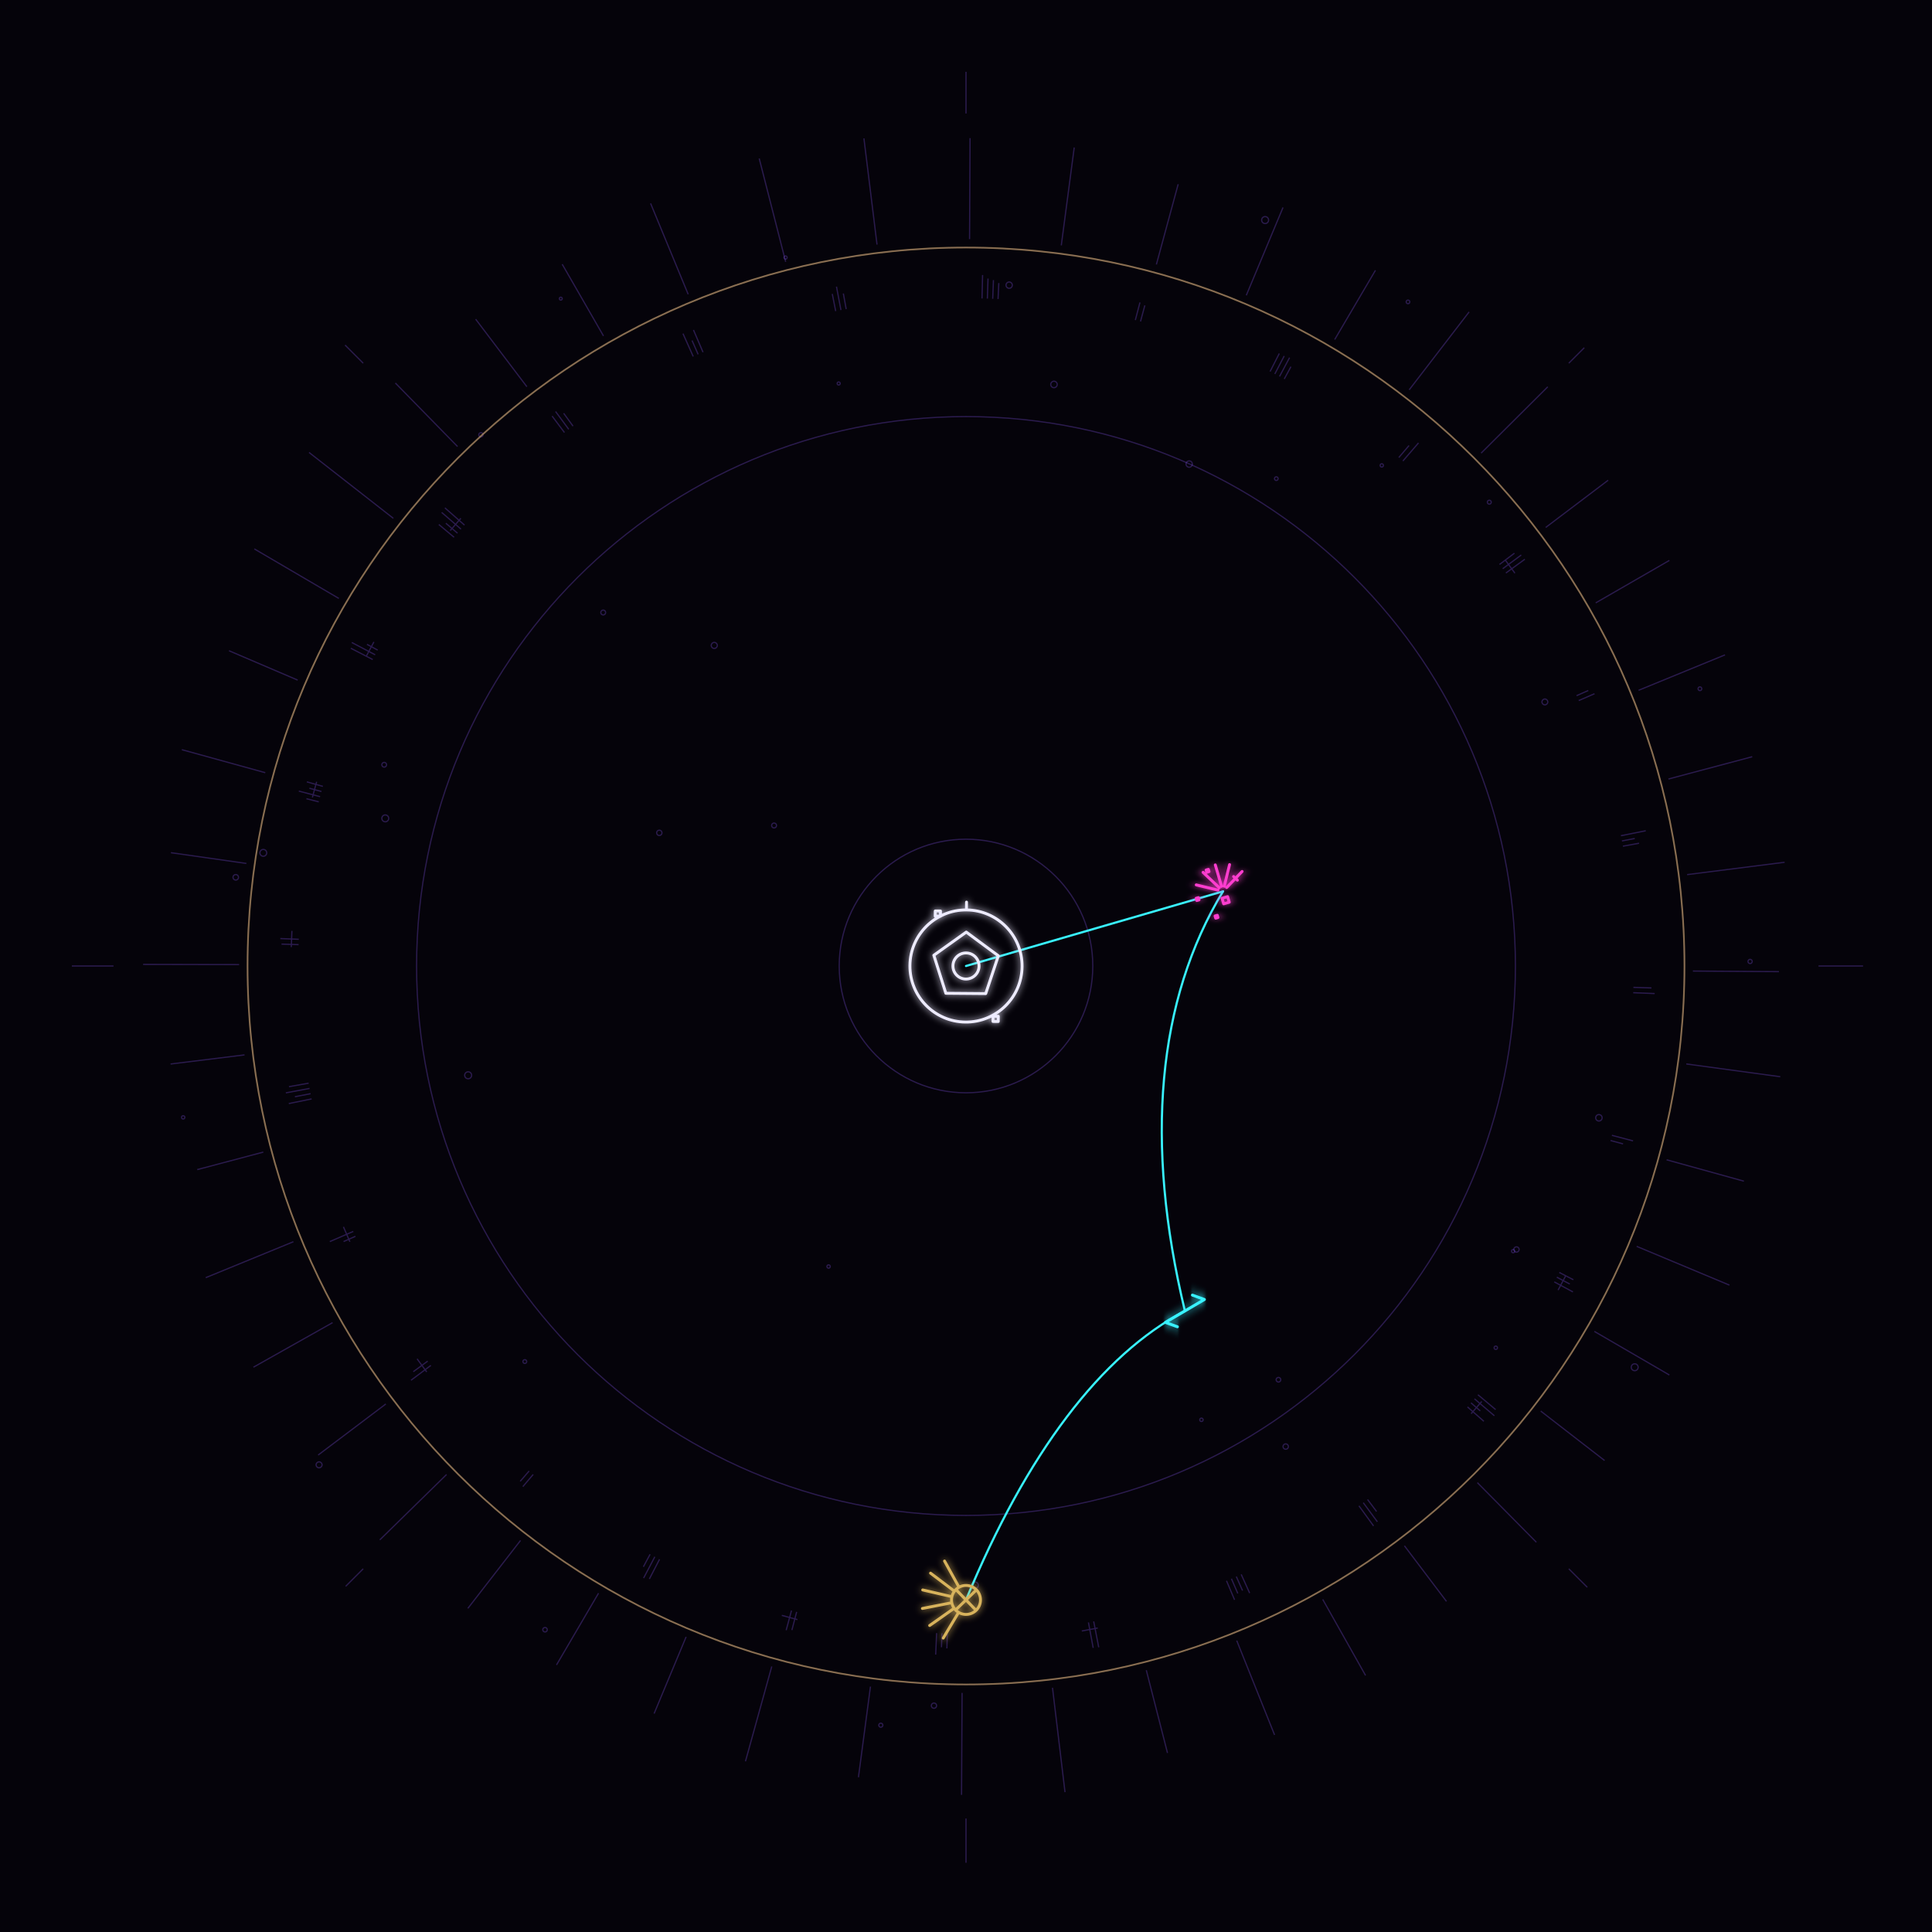
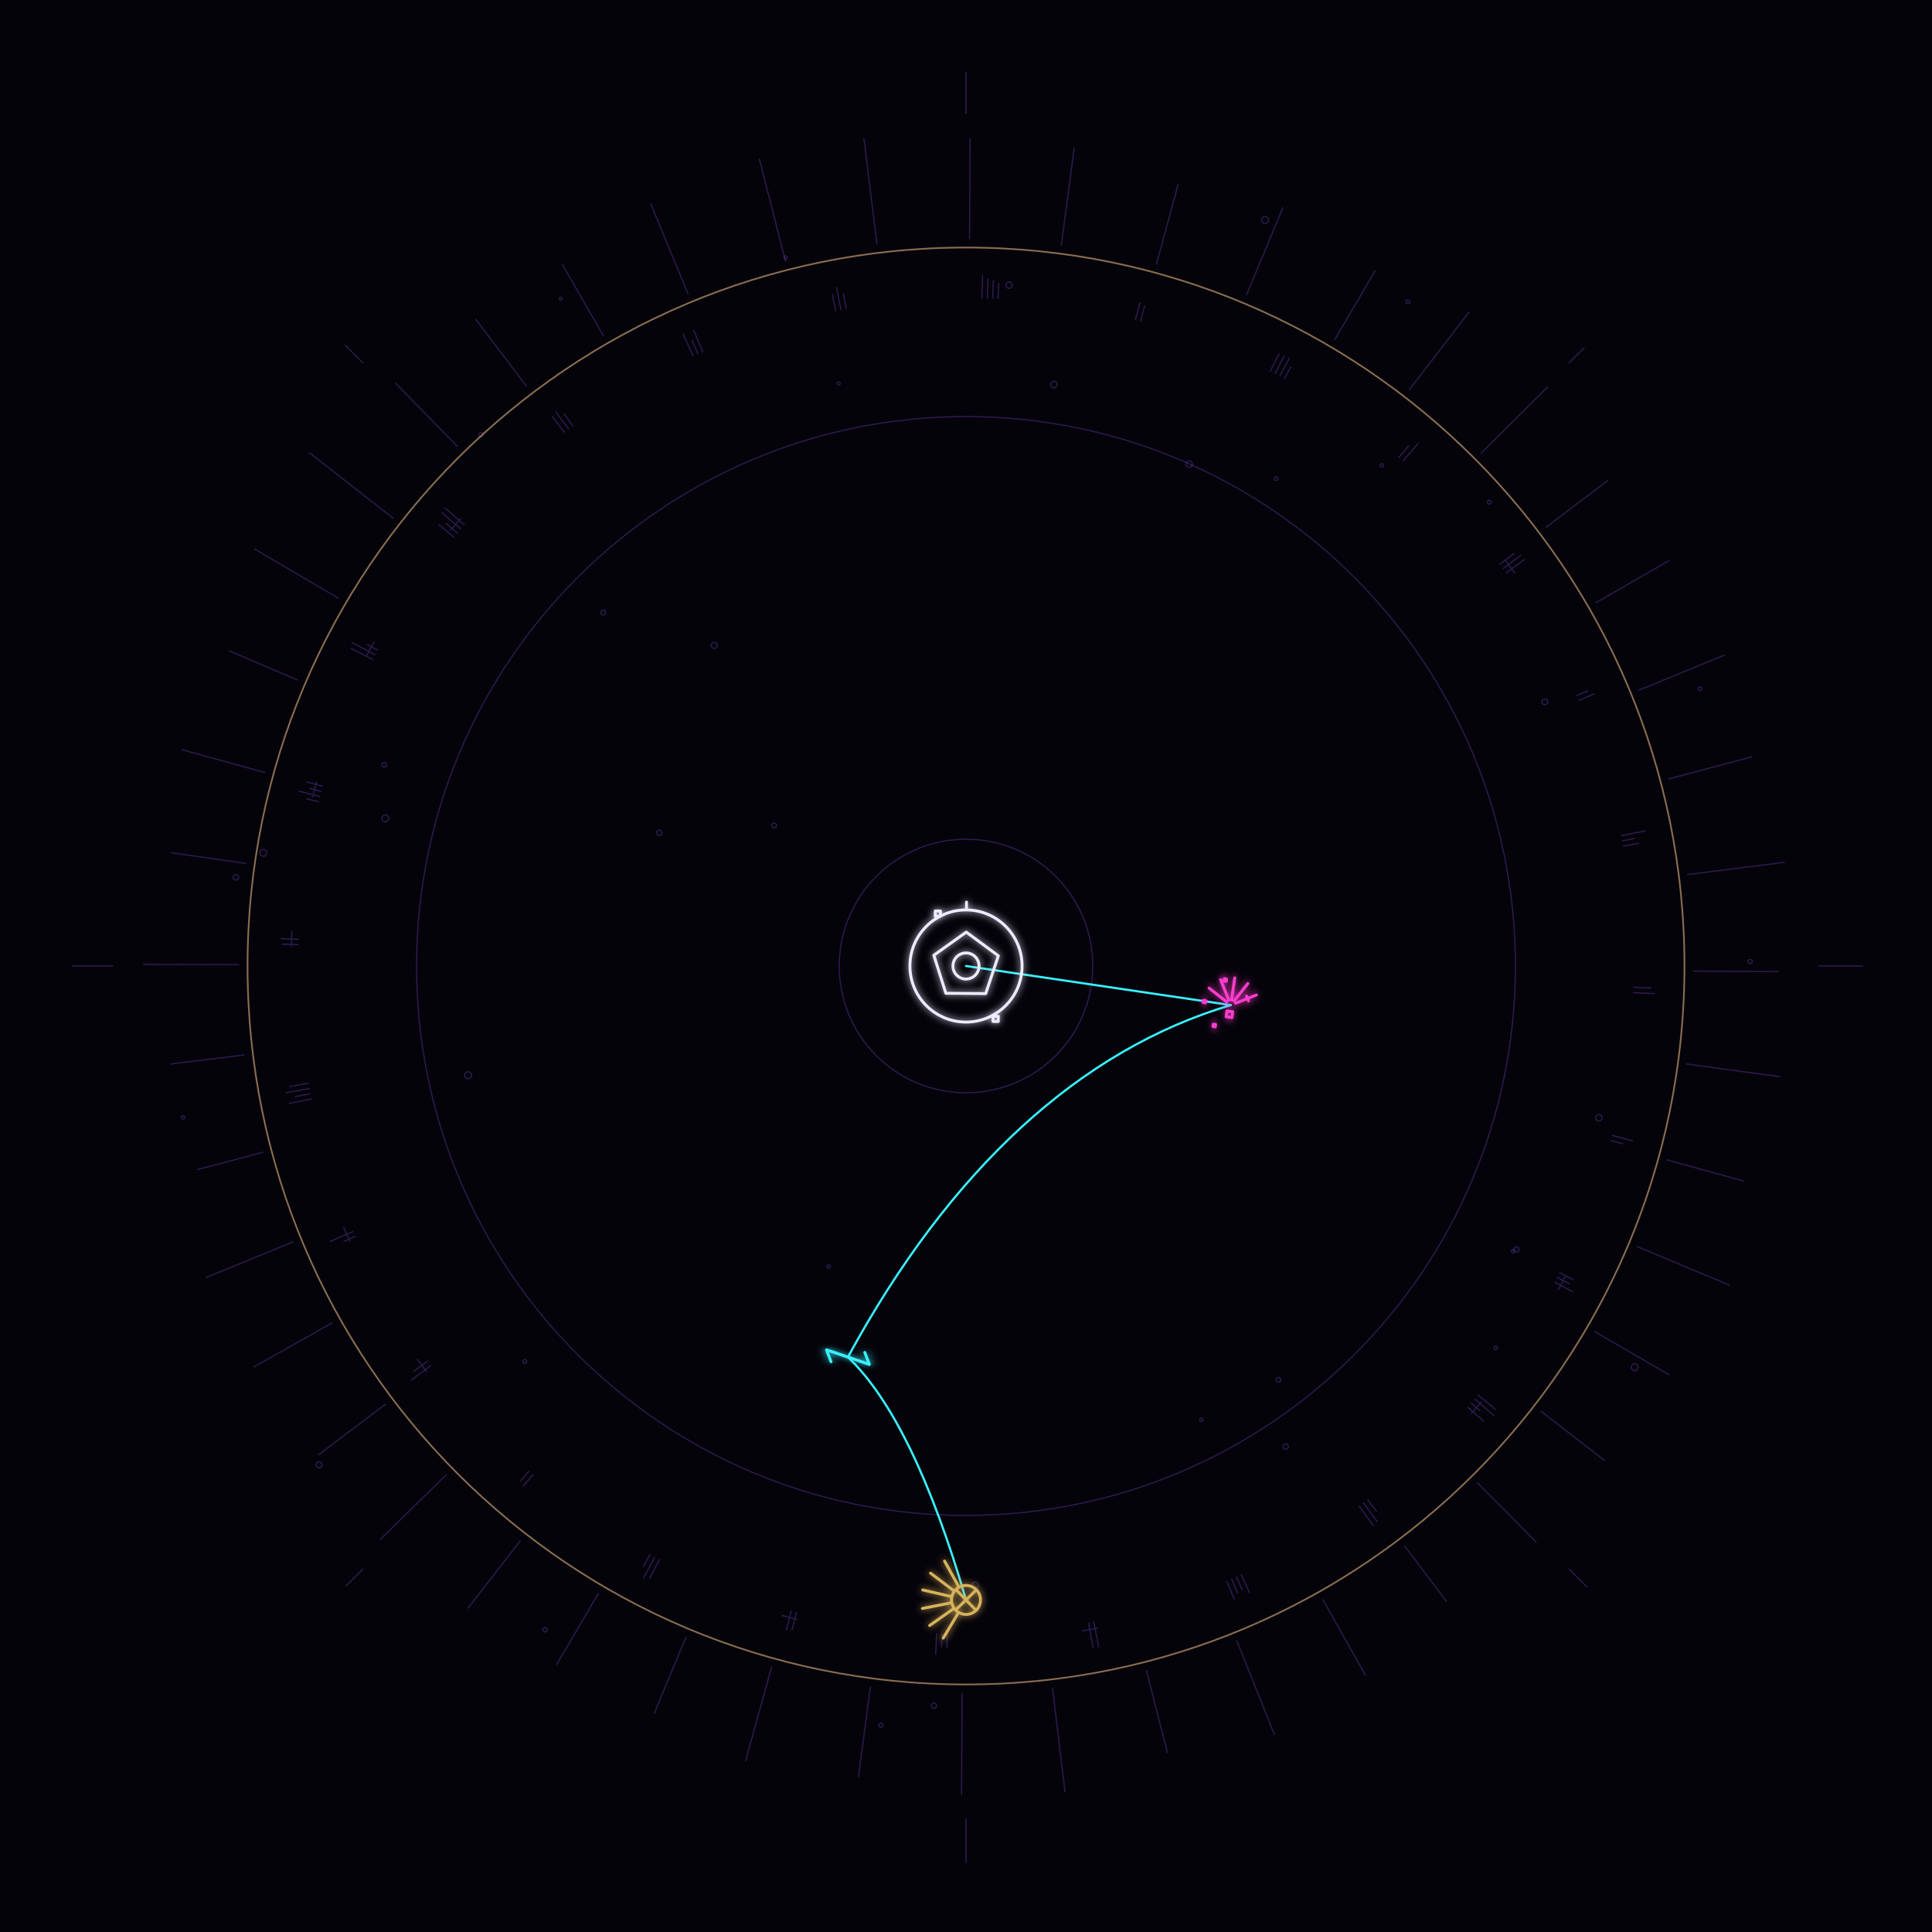
<svg xmlns="http://www.w3.org/2000/svg" viewBox="0 0 1600 1600" role="img">
  <defs>
    <filter id="sigil-glow" x="-30%" y="-30%" width="160%" height="160%">
      <feGaussianBlur stdDeviation="3" result="b" />
      <feMerge>
        <feMergeNode in="b" />
        <feMergeNode in="SourceGraphic" />
      </feMerge>
    </filter>
  </defs>
  <style>.sigil-node{fill:none;stroke-width:2.4;stroke-linecap:round;stroke-linejoin:round}.sigil-edge{fill:none;stroke-width:1.8;stroke-linecap:round}.sigil-region{fill:none;stroke-width:1.4}.sigil-boundary{fill:none;stroke:#D8B35C;stroke-width:1.4;stroke-opacity:0.55}.sigil-ornament{fill:none;stroke:#8E5CFF;stroke-opacity:0.28;stroke-width:1}.sigil-text{fill:#EDEBFF;font-family:ui-monospace,SFMono-Regular,Menlo,Consolas,monospace;font-size:15px;text-anchor:middle;dominant-baseline:middle}</style>
  <rect x="0" y="0" width="1600" height="1600" fill="#05030A" />
  <g class="sigil-layer sigil-layer-guide-geometry">
    <circle cx="800" cy="800" r="105" id="ornament-guide-0" class="sigil-ornament" stroke="#8E5CFF" />
    <circle cx="800" cy="800" r="455" id="ornament-guide-1" class="sigil-ornament" stroke="#8E5CFF" />
    <circle cx="800" cy="800" r="595" id="ornament-guide-2" class="sigil-ornament" stroke="#8E5CFF" />
    <path d="M800 94L800 59.481" id="ornament-cardinal-0" class="sigil-ornament" stroke="#8E5CFF" />
    <path d="M1299.217 300.783L1312.026 287.974" id="ornament-cardinal-1" class="sigil-ornament" stroke="#8E5CFF" />
    <path d="M1506 800L1542.906 800" id="ornament-cardinal-2" class="sigil-ornament" stroke="#8E5CFF" />
    <path d="M1299.217 1299.217L1314.492 1314.492" id="ornament-cardinal-3" class="sigil-ornament" stroke="#8E5CFF" />
    <path d="M800 1506L800 1542.657" id="ornament-cardinal-4" class="sigil-ornament" stroke="#8E5CFF" />
    <path d="M300.783 1299.217L286.287 1313.713" id="ornament-cardinal-5" class="sigil-ornament" stroke="#8E5CFF" />
    <path d="M94 800L59.509 800" id="ornament-cardinal-6" class="sigil-ornament" stroke="#8E5CFF" />
    <path d="M300.783 300.783L285.793 285.793" id="ornament-cardinal-7" class="sigil-ornament" stroke="#8E5CFF" />
  </g>
  <g class="sigil-layer sigil-layer-ornament-back">
    <path d="M1401.985 804.182L1473.239 804.677" id="ornament-filament-0" class="sigil-ornament" stroke="#8E5CFF" />
    <path d="M1396.51 881.119L1474.331 891.702" id="ornament-filament-1" class="sigil-ornament" stroke="#8E5CFF" />
    <path d="M1380.213 960.49L1444.226 978.197" id="ornament-filament-2" class="sigil-ornament" stroke="#8E5CFF" />
    <path d="M1355.426 1032.177L1432.22 1064.278" id="ornament-filament-3" class="sigil-ornament" stroke="#8E5CFF" />
    <path d="M1320.409 1102.62L1382.467 1138.707" id="ornament-filament-4" class="sigil-ornament" stroke="#8E5CFF" />
    <path d="M1275.97 1168.587L1328.844 1209.532" id="ornament-filament-5" class="sigil-ornament" stroke="#8E5CFF" />
    <path d="M1223.492 1227.853L1272.341 1277.205" id="ornament-filament-6" class="sigil-ornament" stroke="#8E5CFF" />
    <path d="M1163.099 1280.17L1197.897 1326.188" id="ornament-filament-7" class="sigil-ornament" stroke="#8E5CFF" />
    <path d="M1095.412 1324.534L1130.88 1387.512" id="ornament-filament-8" class="sigil-ornament" stroke="#8E5CFF" />
    <path d="M1024.21 1358.69L1055.545 1436.772" id="ornament-filament-9" class="sigil-ornament" stroke="#8E5CFF" />
    <path d="M949.32 1383.187L966.871 1451.734" id="ornament-filament-10" class="sigil-ornament" stroke="#8E5CFF" />
    <path d="M871.632 1397.723L881.993 1484.181" id="ornament-filament-11" class="sigil-ornament" stroke="#8E5CFF" />
    <path d="M796.757 1401.991L796.302 1486.438" id="ornament-filament-12" class="sigil-ornament" stroke="#8E5CFF" />
    <path d="M720.875 1396.777L710.923 1471.841" id="ornament-filament-13" class="sigil-ornament" stroke="#8E5CFF" />
    <path d="M639.143 1380.111L617.366 1458.648" id="ornament-filament-14" class="sigil-ornament" stroke="#8E5CFF" />
    <path d="M568.209 1355.587L541.703 1419.121" id="ornament-filament-15" class="sigil-ornament" stroke="#8E5CFF" />
    <path d="M495.686 1319.42L460.884 1378.822" id="ornament-filament-16" class="sigil-ornament" stroke="#8E5CFF" />
    <path d="M431.093 1275.722L387.451 1332" id="ornament-filament-17" class="sigil-ornament" stroke="#8E5CFF" />
    <path d="M369.822 1221.13L314.522 1275.267" id="ornament-filament-18" class="sigil-ornament" stroke="#8E5CFF" />
    <path d="M319.529 1162.701L263.48 1205.011" id="ornament-filament-19" class="sigil-ornament" stroke="#8E5CFF" />
    <path d="M275.432 1095.351L209.896 1132.249" id="ornament-filament-20" class="sigil-ornament" stroke="#8E5CFF" />
    <path d="M242.988 1028.346L170.369 1058.116" id="ornament-filament-21" class="sigil-ornament" stroke="#8E5CFF" />
    <path d="M218.064 954.125L163.356 968.614" id="ornament-filament-22" class="sigil-ornament" stroke="#8E5CFF" />
    <path d="M202.518 873.619L141.279 881.164" id="ornament-filament-23" class="sigil-ornament" stroke="#8E5CFF" />
    <path d="M198.001 798.82L118.514 798.664" id="ornament-filament-24" class="sigil-ornament" stroke="#8E5CFF" />
    <path d="M204.021 715.069L141.562 706.169" id="ornament-filament-25" class="sigil-ornament" stroke="#8E5CFF" />
    <path d="M219.678 639.904L150.631 620.856" id="ornament-filament-26" class="sigil-ornament" stroke="#8E5CFF" />
    <path d="M246.517 563.229L189.68 538.915" id="ornament-filament-27" class="sigil-ornament" stroke="#8E5CFF" />
    <path d="M280.628 495.604L210.645 454.588" id="ornament-filament-28" class="sigil-ornament" stroke="#8E5CFF" />
    <path d="M325.717 429.245L255.932 374.693" id="ornament-filament-29" class="sigil-ornament" stroke="#8E5CFF" />
    <path d="M378.902 369.791L327.429 317.205" id="ornament-filament-30" class="sigil-ornament" stroke="#8E5CFF" />
    <path d="M436.33 320.262L393.914 264.309" id="ornament-filament-31" class="sigil-ornament" stroke="#8E5CFF" />
    <path d="M499.775 278.206L465.599 218.807" id="ornament-filament-32" class="sigil-ornament" stroke="#8E5CFF" />
    <path d="M569.916 243.704L538.794 168.459" id="ornament-filament-33" class="sigil-ornament" stroke="#8E5CFF" />
    <path d="M650.657 216.819L628.741 131.236" id="ornament-filament-34" class="sigil-ornament" stroke="#8E5CFF" />
    <path d="M726.307 202.528L715.461 114.595" id="ornament-filament-35" class="sigil-ornament" stroke="#8E5CFF" />
    <path d="M802.949 198.007L803.359 114.381" id="ornament-filament-36" class="sigil-ornament" stroke="#8E5CFF" />
    <path d="M878.918 203.195L889.632 122.17" id="ornament-filament-37" class="sigil-ornament" stroke="#8E5CFF" />
    <path d="M957.676 219.016L975.709 152.569" id="ornament-filament-38" class="sigil-ornament" stroke="#8E5CFF" />
    <path d="M1032.141 244.559L1062.547 171.805" id="ornament-filament-39" class="sigil-ornament" stroke="#8E5CFF" />
    <path d="M1105.347 281.187L1139.082 223.867" id="ornament-filament-40" class="sigil-ornament" stroke="#8E5CFF" />
    <path d="M1167.04 322.836L1216.658 258.331" id="ornament-filament-41" class="sigil-ornament" stroke="#8E5CFF" />
    <path d="M1226.617 375.263L1281.805 320.318" id="ornament-filament-42" class="sigil-ornament" stroke="#8E5CFF" />
    <path d="M1280.102 436.812L1331.792 397.709" id="ornament-filament-43" class="sigil-ornament" stroke="#8E5CFF" />
    <path d="M1321.507 499.277L1382.496 464.108" id="ornament-filament-44" class="sigil-ornament" stroke="#8E5CFF" />
    <path d="M1357.017 571.667L1428.584 542.33" id="ornament-filament-45" class="sigil-ornament" stroke="#8E5CFF" />
    <path d="M1381.743 645.147L1451.121 626.679" id="ornament-filament-46" class="sigil-ornament" stroke="#8E5CFF" />
    <path d="M1397.224 724.318L1477.937 714.09" id="ornament-filament-47" class="sigil-ornament" stroke="#8E5CFF" />
    <path d="M1352.717 817.693L1367.662 818.171M1352.558 822.114L1370.324 822.825" id="ornament-rune-0" class="sigil-ornament" stroke="#8E5CFF" />
    <path d="M1334.922 940.24L1352.431 944.831M1333.783 944.515L1344.158 947.324" id="ornament-rune-1" class="sigil-ornament" stroke="#8E5CFF" />
    <path d="M1291.323 1053.792L1302.977 1059.812M1289.277 1057.715L1300.048 1063.388M1287.2 1061.621L1302.625 1069.904M1296.654 1056.546L1290.354 1068.391" id="ornament-rune-2" class="sigil-ornament" stroke="#8E5CFF" />
    <path d="M1223.954 1155.066L1238.626 1167.354M1221.1 1158.446L1237.571 1172.466M1218.219 1161.804L1225.89 1168.44M1215.311 1165.138L1228.859 1177.049M1227.115 1160.63L1218.338 1170.776" id="ornament-rune-3" class="sigil-ornament" stroke="#8E5CFF" />
    <path d="M1132.55 1241.836L1140.02 1251.761M1129.005 1244.482L1140.693 1260.273M1125.439 1247.1L1137.527 1263.707" id="ornament-rune-4" class="sigil-ornament" stroke="#8E5CFF" />
    <path d="M1027.912 1303.85L1034.905 1319.31M1023.874 1305.657L1029.004 1317.245M1019.822 1307.432L1025.089 1319.591M1015.755 1309.175L1022.426 1324.917" id="ornament-rune-5" class="sigil-ornament" stroke="#8E5CFF" />
    <path d="M905.742 1342.796L909.913 1364.211M901.396 1343.625L905.328 1364.703M909.083 1348.254L895.895 1350.713" id="ornament-rune-6" class="sigil-ornament" stroke="#8E5CFF" />
    <path d="M784.518 1352.783L784.172 1365.127M780.096 1352.642L779.68 1364.198M775.676 1352.465L774.892 1370.268" id="ornament-rune-7" class="sigil-ornament" stroke="#8E5CFF" />
    <path d="M659.76 1334.922L655.815 1349.969M655.485 1333.783L651.077 1350.063M660.402 1341.289L647.452 1337.783" id="ornament-rune-8" class="sigil-ornament" stroke="#8E5CFF" />
    <path d="M546.208 1291.323L537.791 1307.618M542.285 1289.277L533.003 1306.9M538.379 1287.2L532.811 1297.568" id="ornament-rune-9" class="sigil-ornament" stroke="#8E5CFF" />
    <path d="M441.554 1221.1L432.983 1231.169M438.196 1218.219L430.818 1226.747" id="ornament-rune-10" class="sigil-ornament" stroke="#8E5CFF" />
    <path d="M356.837 1130.78L340.385 1143.061M354.205 1127.225L342.274 1135.983M353.37 1136.159L345.432 1125.344" id="ornament-rune-11" class="sigil-ornament" stroke="#8E5CFF" />
    <path d="M294.343 1023.874L284.52 1028.223M292.568 1019.822L273.132 1028.241M289.766 1028.346L284.433 1016.036" id="ornament-rune-12" class="sigil-ornament" stroke="#8E5CFF" />
    <path d="M258.067 910.081L239.179 913.917M257.204 905.742L244.231 908.269M256.375 901.396L236.727 905.061M255.582 897.044L239.333 899.94" id="ornament-rune-13" class="sigil-ornament" stroke="#8E5CFF" />
    <path d="M247.283 782.307L233.147 781.855M247.442 777.886L232.163 777.274M241.219 784.35L241.756 770.945" id="ornament-rune-14" class="sigil-ornament" stroke="#8E5CFF" />
    <path d="M263.973 664.043L253.761 661.453M265.078 659.76L247.471 655.144M266.217 655.485L256.228 652.78M267.39 651.219L254.107 647.509M258.711 660.402L262.217 647.452" id="ornament-rune-15" class="sigil-ornament" stroke="#8E5CFF" />
    <path d="M308.677 546.208L290.566 536.852M310.723 542.285L291.341 532.076M312.8 538.379L303.907 533.604M303.346 543.454L309.646 531.609" id="ornament-rune-16" class="sigil-ornament" stroke="#8E5CFF" />
    <path d="M376.046 444.934L363.41 434.351M378.9 441.554L369.235 433.327M381.781 438.196L365.788 424.361M384.689 434.862L368.457 420.592M372.885 439.37L381.662 429.224" id="ornament-rune-17" class="sigil-ornament" stroke="#8E5CFF" />
    <path d="M467.45 358.164L457.216 344.567M470.995 355.518L460.107 340.809M474.561 352.9L466.818 342.262" id="ornament-rune-18" class="sigil-ornament" stroke="#8E5CFF" />
    <path d="M574.105 295.242L565.617 276.276M578.15 293.451L573.123 281.972M582.21 291.693L574.312 273.259" id="ornament-rune-19" class="sigil-ornament" stroke="#8E5CFF" />
    <path d="M692.088 257.631L689.259 243.413M696.43 256.785L692.734 237.4M700.779 255.974L698.429 243.087" id="ornament-rune-20" class="sigil-ornament" stroke="#8E5CFF" />
    <path d="M813.271 247.159L813.736 227.767M817.693 247.283L818.224 230.704M822.114 247.442L822.733 231.972M826.534 247.637L827.169 234.418" id="ornament-rune-21" class="sigil-ornament" stroke="#8E5CFF" />
    <path d="M940.24 265.078L944.069 250.474M944.515 266.217L948.116 252.917" id="ornament-rune-22" class="sigil-ornament" stroke="#8E5CFF" />
    <path d="M1051.825 307.666L1059.452 292.754M1055.756 309.696L1063.523 294.805M1059.67 311.758L1067.959 296.172M1063.567 313.851L1069.081 303.681" id="ornament-rune-23" class="sigil-ornament" stroke="#8E5CFF" />
    <path d="M1158.446 378.9L1166.9 368.968M1161.804 381.781L1174.737 366.831" id="ornament-rune-24" class="sigil-ornament" stroke="#8E5CFF" />
    <path d="M1241.836 467.45L1254.188 458.153M1244.482 470.995L1259.819 459.643M1247.1 474.561L1262.814 463.123M1246.63 463.841L1254.568 474.656" id="ornament-rune-25" class="sigil-ornament" stroke="#8E5CFF" />
    <path d="M1305.657 576.126L1315.366 571.828M1307.432 580.178L1320.519 574.509" id="ornament-rune-26" class="sigil-ornament" stroke="#8E5CFF" />
    <path d="M1342.369 692.088L1362.94 687.995M1343.215 696.43L1353.822 694.408M1344.026 700.779L1357.398 698.341" id="ornament-rune-27" class="sigil-ornament" stroke="#8E5CFF" />
    <circle cx="499.557" cy="507.254" r="2.017" id="ornament-dot-87" class="sigil-ornament" stroke="#8E5CFF" />
    <circle cx="1047.714" cy="182.248" r="2.88" id="ornament-dot-88" class="sigil-ornament" stroke="#8E5CFF" />
    <circle cx="1407.799" cy="570.398" r="1.545" id="ornament-dot-89" class="sigil-ornament" stroke="#8E5CFF" />
    <circle cx="218.054" cy="706.291" r="2.83" id="ornament-dot-90" class="sigil-ornament" stroke="#8E5CFF" />
    <circle cx="451.355" cy="1349.661" r="1.862" id="ornament-dot-91" class="sigil-ornament" stroke="#8E5CFF" />
    <circle cx="195.243" cy="726.547" r="2.298" id="ornament-dot-92" class="sigil-ornament" stroke="#8E5CFF" />
    <circle cx="546.012" cy="689.719" r="2.214" id="ornament-dot-93" class="sigil-ornament" stroke="#8E5CFF" />
    <circle cx="807.572" cy="1312.798" r="2.658" id="ornament-dot-94" class="sigil-ornament" stroke="#8E5CFF" />
    <circle cx="1056.979" cy="396.379" r="1.519" id="ornament-dot-95" class="sigil-ornament" stroke="#8E5CFF" />
    <circle cx="1353.792" cy="1132.296" r="2.861" id="ornament-dot-96" class="sigil-ornament" stroke="#8E5CFF" />
    <circle cx="650.553" cy="213.273" r="1.336" id="ornament-dot-97" class="sigil-ornament" stroke="#8E5CFF" />
    <circle cx="1233.375" cy="415.884" r="1.632" id="ornament-dot-98" class="sigil-ornament" stroke="#8E5CFF" />
    <circle cx="694.575" cy="317.581" r="1.272" id="ornament-dot-99" class="sigil-ornament" stroke="#8E5CFF" />
    <circle cx="1238.756" cy="1116.163" r="1.408" id="ornament-dot-100" class="sigil-ornament" stroke="#8E5CFF" />
    <circle cx="398.281" cy="360.069" r="1.795" id="ornament-dot-101" class="sigil-ornament" stroke="#8E5CFF" />
    <circle cx="591.524" cy="534.501" r="2.516" id="ornament-dot-102" class="sigil-ornament" stroke="#8E5CFF" />
    <circle cx="319.066" cy="677.73" r="2.845" id="ornament-dot-103" class="sigil-ornament" stroke="#8E5CFF" />
    <circle cx="1058.77" cy="1142.642" r="1.923" id="ornament-dot-104" class="sigil-ornament" stroke="#8E5CFF" />
    <circle cx="1255.882" cy="1034.767" r="2.208" id="ornament-dot-105" class="sigil-ornament" stroke="#8E5CFF" />
    <circle cx="1253.113" cy="1036.153" r="1.339" id="ornament-dot-106" class="sigil-ornament" stroke="#8E5CFF" />
    <circle cx="729.456" cy="1428.733" r="1.688" id="ornament-dot-107" class="sigil-ornament" stroke="#8E5CFF" />
    <circle cx="1279.39" cy="581.309" r="2.418" id="ornament-dot-108" class="sigil-ornament" stroke="#8E5CFF" />
    <circle cx="434.622" cy="1127.58" r="1.573" id="ornament-dot-109" class="sigil-ornament" stroke="#8E5CFF" />
    <circle cx="151.702" cy="925.361" r="1.375" id="ornament-dot-110" class="sigil-ornament" stroke="#8E5CFF" />
    <circle cx="1166.042" cy="250.016" r="1.509" id="ornament-dot-111" class="sigil-ornament" stroke="#8E5CFF" />
    <circle cx="264.247" cy="1213.105" r="2.471" id="ornament-dot-112" class="sigil-ornament" stroke="#8E5CFF" />
    <circle cx="387.705" cy="890.508" r="2.891" id="ornament-dot-113" class="sigil-ornament" stroke="#8E5CFF" />
    <circle cx="1064.777" cy="1197.982" r="2.237" id="ornament-dot-114" class="sigil-ornament" stroke="#8E5CFF" />
    <circle cx="1449.358" cy="796.239" r="1.754" id="ornament-dot-115" class="sigil-ornament" stroke="#8E5CFF" />
    <circle cx="835.749" cy="236.15" r="2.607" id="ornament-dot-116" class="sigil-ornament" stroke="#8E5CFF" />
    <circle cx="686.209" cy="1048.882" r="1.394" id="ornament-dot-117" class="sigil-ornament" stroke="#8E5CFF" />
    <circle cx="641.056" cy="683.637" r="2.04" id="ornament-dot-118" class="sigil-ornament" stroke="#8E5CFF" />
    <circle cx="773.473" cy="1412.548" r="2.191" id="ornament-dot-119" class="sigil-ornament" stroke="#8E5CFF" />
    <circle cx="318.174" cy="633.335" r="1.969" id="ornament-dot-120" class="sigil-ornament" stroke="#8E5CFF" />
    <circle cx="1144.324" cy="385.436" r="1.375" id="ornament-dot-121" class="sigil-ornament" stroke="#8E5CFF" />
    <circle cx="464.418" cy="247.323" r="1.209" id="ornament-dot-122" class="sigil-ornament" stroke="#8E5CFF" />
    <circle cx="984.835" cy="384.313" r="2.617" id="ornament-dot-123" class="sigil-ornament" stroke="#8E5CFF" />
    <circle cx="994.976" cy="1175.836" r="1.407" id="ornament-dot-124" class="sigil-ornament" stroke="#8E5CFF" />
    <circle cx="872.858" cy="318.388" r="2.683" id="ornament-dot-125" class="sigil-ornament" stroke="#8E5CFF" />
    <circle cx="1324.145" cy="925.71" r="2.666" id="ornament-dot-126" class="sigil-ornament" stroke="#8E5CFF" />
  </g>
  <g class="sigil-layer sigil-layer-semantic-regions">
    <circle cx="800" cy="800" r="595" id="boundary-host" class="sigil-boundary sigil-invocation-boundary" />
  </g>
  <g class="sigil-layer sigil-layer-semantic-edges">
-     <path d="M800 800C839.337 788.571 911.712 767.545 1012.865 738.157" id="edge-e0_n0.0-_n1.0" class="sigil-edge sigil-edge-flow" stroke="#38F2FF" />
-     <path d="M1012.865 738.157C958.387 827.816 947.65 945.968 981.288 1085.664" id="edge-e1_n1.0-_n2.0" class="sigil-edge sigil-edge-flow" stroke="#38F2FF" />
-     <path d="M981.288 1085.664C911.949 1122.1 850.311 1203.475 800 1325" id="edge-e2_n2.0-_n3.0" class="sigil-edge sigil-edge-flow" stroke="#38F2FF" />
+     <path d="M800 800C840.525 805.984 915.083 816.994 1019.289 832.382" id="edge-e0_n0.0-_n1.0" class="sigil-edge sigil-edge-flow" stroke="#38F2FF" />
+     <path d="M1019.289 832.382C894.467 869.388 786.66 968.502 702.211 1123.893" id="edge-e1_n1.0-_n2.0" class="sigil-edge sigil-edge-flow" stroke="#38F2FF" />
+     <path d="M702.211 1123.893C738.197 1158.002 771.445 1226.378 800 1325" id="edge-e2_n2.0-_n3.0" class="sigil-edge sigil-edge-flow" stroke="#38F2FF" />
  </g>
  <g class="sigil-layer sigil-layer-semantic-nodes">
    <path d="M846.44 800C846.44 825.648 825.648 846.44 800 846.44C774.352 846.44 753.56 825.648 753.56 800C753.56 774.352 774.352 753.56 800 753.56C825.648 753.56 846.44 774.352 846.44 800M800 771.92L826.706 791.323L816.505 822.717L783.495 822.717L773.294 791.323ZM810.8 800C810.8 805.965 805.965 810.8 800 810.8C794.035 810.8 789.2 805.965 789.2 800C789.2 794.035 794.035 789.2 800 789.2C805.965 789.2 810.8 794.035 810.8 800M800 753.56L800 747.08M774.184 754.636L778.504 754.636L778.504 758.956L774.184 758.956ZM822.743 841.416L827.063 841.416L827.063 845.736L822.743 845.736Z" id="node-n0" class="sigil-node sigil-node-source" stroke="#EDEBFF" filter="url(#sigil-glow)" transform="rotate(0.464 800 800)" />
-     <path d="M1009.118 736.007L993.088 726.812M1010.7 734.419L1001.437 718.428M1012.865 733.837L1012.865 715.357M1015.03 734.419L1024.293 718.428M1016.612 736.007L1032.642 726.812M1024.698 728.879L1026.847 732.627M1010.465 743.437L1015.265 743.437L1015.265 748.237L1010.465 748.237ZM1004.403 717.308L1006.323 717.308L1006.323 719.228L1004.403 719.228ZM989.873 737.432L991.793 737.432L991.793 739.352L989.873 739.352ZM1000.787 755.882L1002.707 755.882L1002.707 757.802L1000.787 757.802Z" id="node-n1" class="sigil-node sigil-node-scatter" stroke="#FF3CCF" filter="url(#sigil-glow)" transform="rotate(-16.328 1012.865 738.157)" />
-     <path d="M981.288 1066.944L981.288 1104.384M973.128 1073.664L981.288 1066.944M989.448 1097.664L981.288 1104.384" id="node-n2" class="sigil-node sigil-node-stage" stroke="#38F2FF" filter="url(#sigil-glow)" transform="rotate(59.571 981.288 1085.664)" />
+     <path d="M1015.541 830.232L999.511 821.037M1017.123 828.644L1007.861 812.652M1019.289 828.062L1019.289 809.582M1021.454 828.644L1030.716 812.652M1023.036 830.232L1039.066 821.037M1031.121 823.104L1033.271 826.852M1016.889 837.662L1021.689 837.662L1021.689 842.462L1016.889 842.462ZM1010.827 811.533L1012.747 811.533L1012.747 813.453L1010.827 813.453ZM996.296 831.657L998.216 831.657L998.216 833.577L996.296 833.577ZM1007.21 850.106L1009.13 850.106L1009.13 852.026L1007.21 852.026Z" id="node-n1" class="sigil-node sigil-node-scatter" stroke="#FF3CCF" filter="url(#sigil-glow)" transform="rotate(8.272 1019.289 832.382)" />
+     <path d="M702.211 1105.173L702.211 1142.613M694.051 1111.893L702.211 1105.173M710.371 1135.893L702.211 1142.613" id="node-n2" class="sigil-node sigil-node-stage" stroke="#38F2FF" filter="url(#sigil-glow)" transform="rotate(108.771 702.211 1123.893)" />
    <path d="M831.921 1343.311L810.409 1330.971M821.681 1354.735L807.07 1334.696M807.671 1360.992L802.502 1336.736M792.329 1360.992L797.498 1336.736M778.319 1354.735L792.93 1334.696M768.079 1343.311L789.591 1330.971M812 1325C812 1331.627 806.627 1337 800 1337C793.373 1337 788 1331.627 788 1325C788 1318.373 793.373 1313 800 1313C806.627 1313 812 1318.373 812 1325M791.6 1316.6L808.4 1333.4M808.4 1316.6L791.6 1333.4" id="node-n3" class="sigil-node sigil-node-collect" stroke="#D8B35C" filter="url(#sigil-glow)" transform="rotate(90.971 800 1325)" />
  </g>
</svg>
